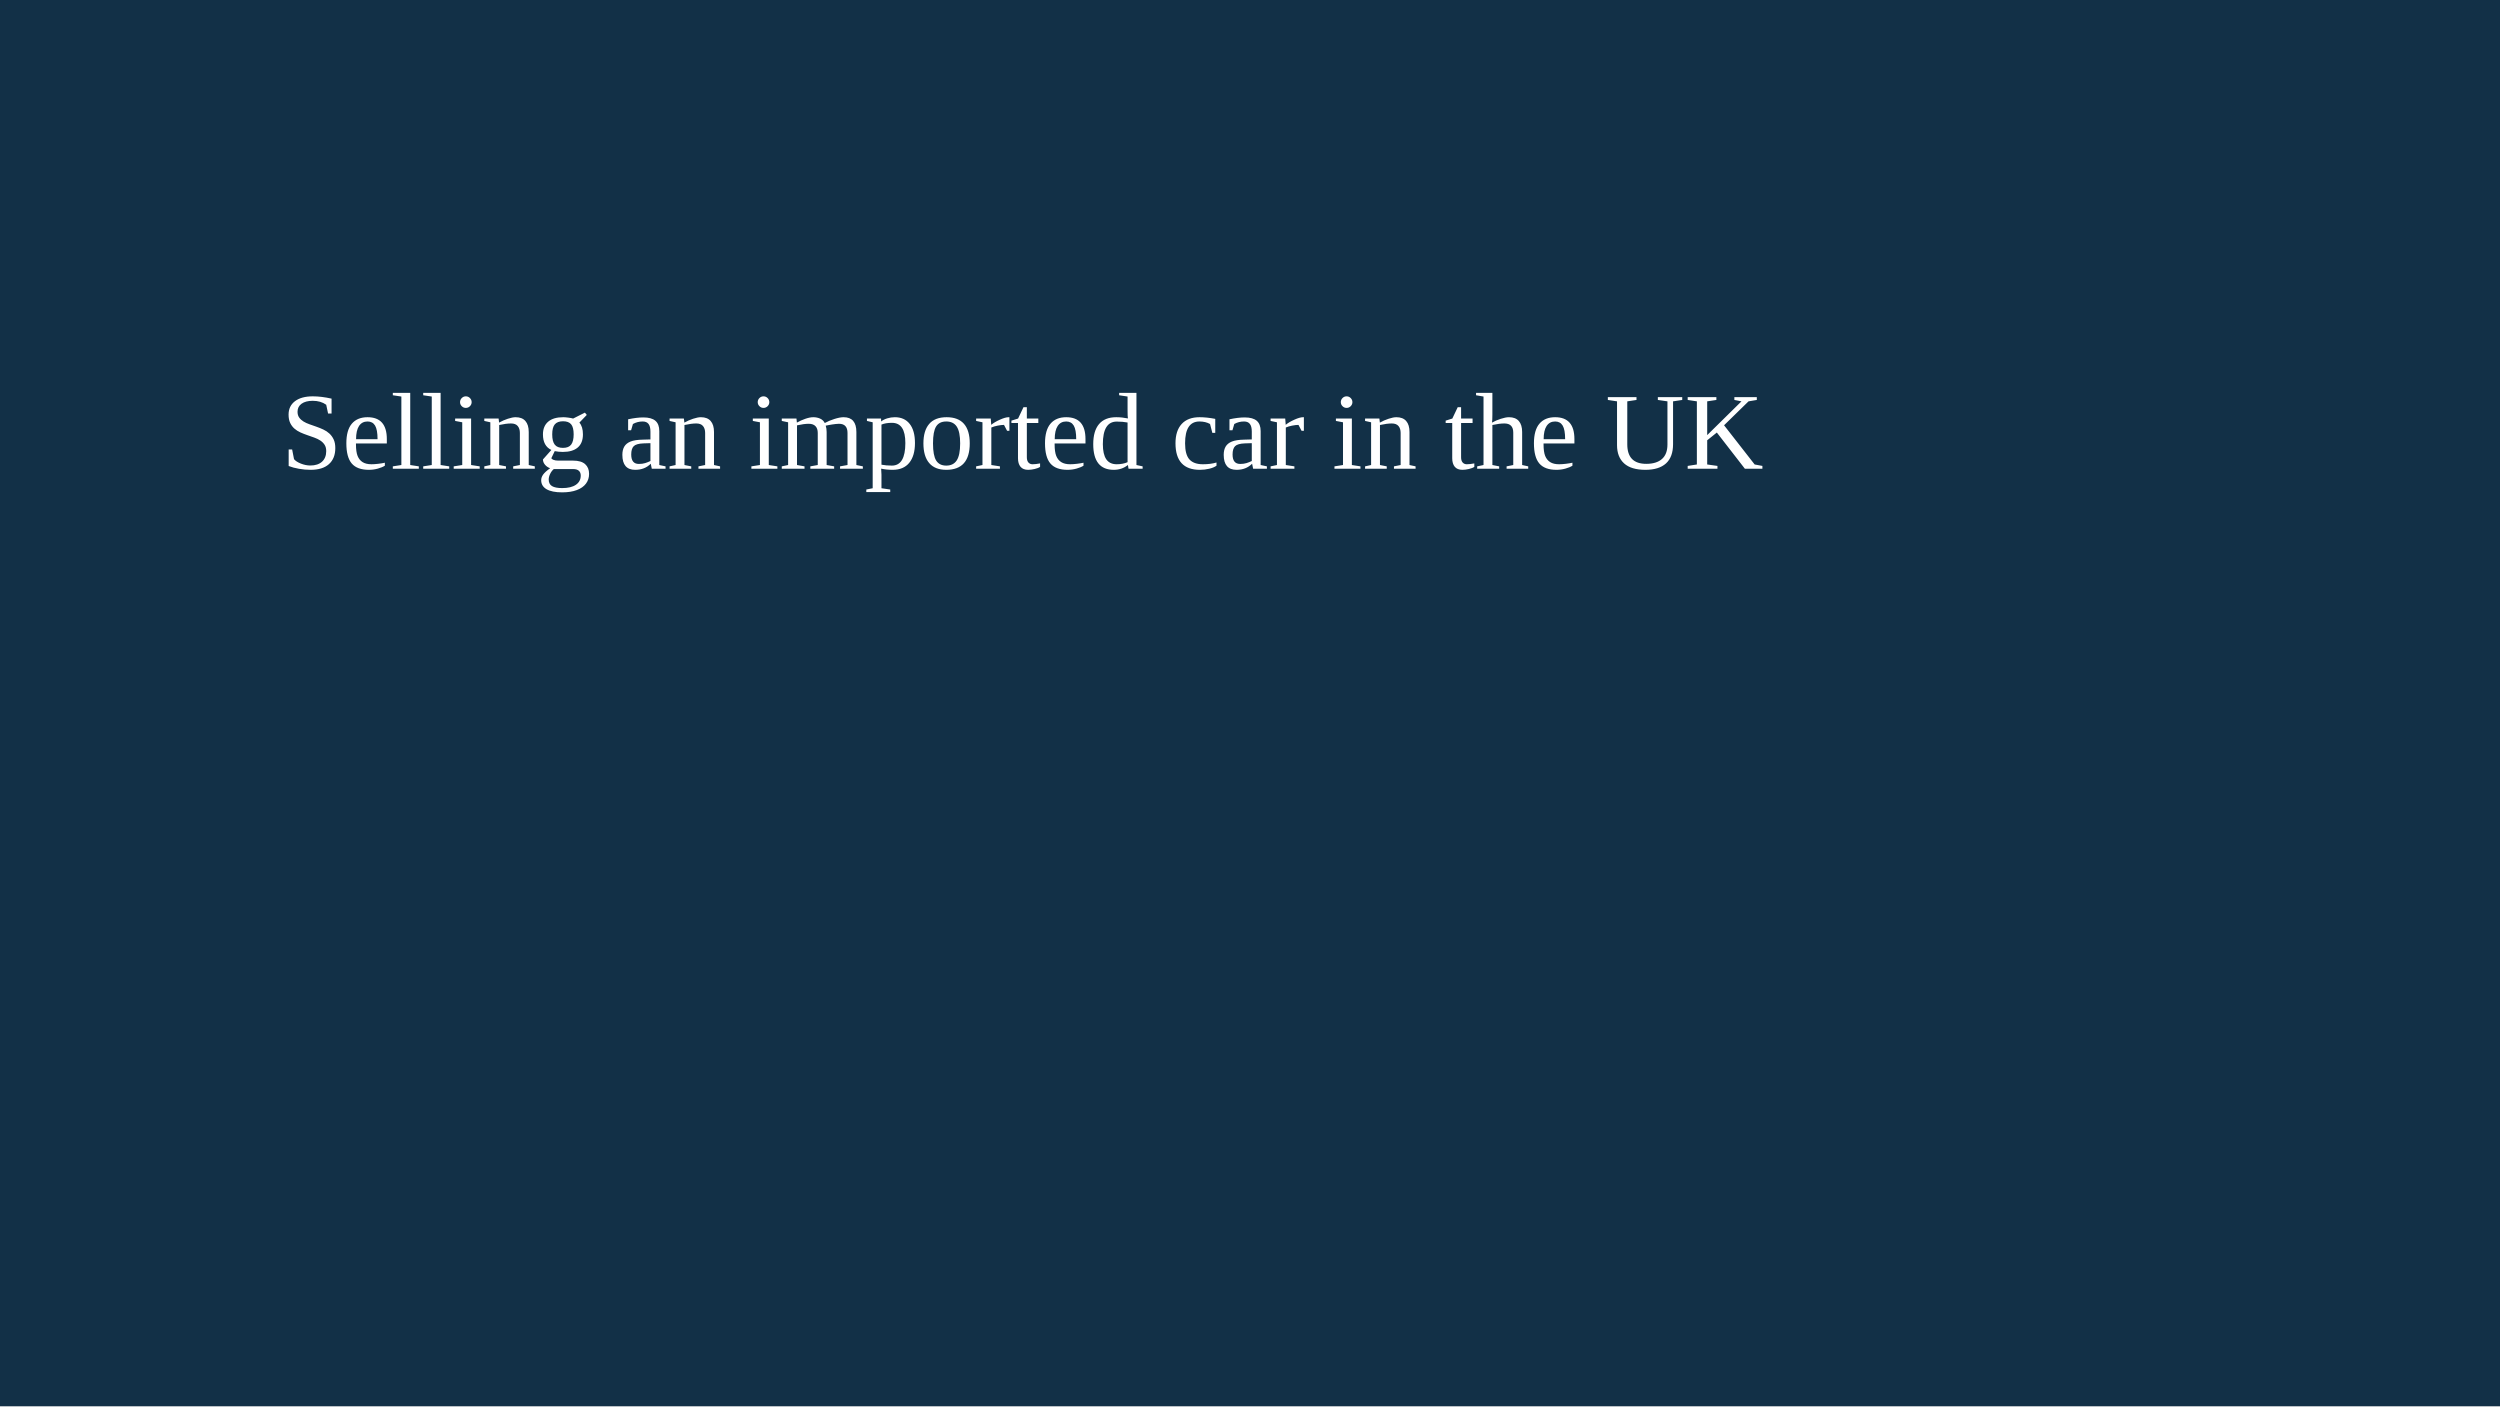
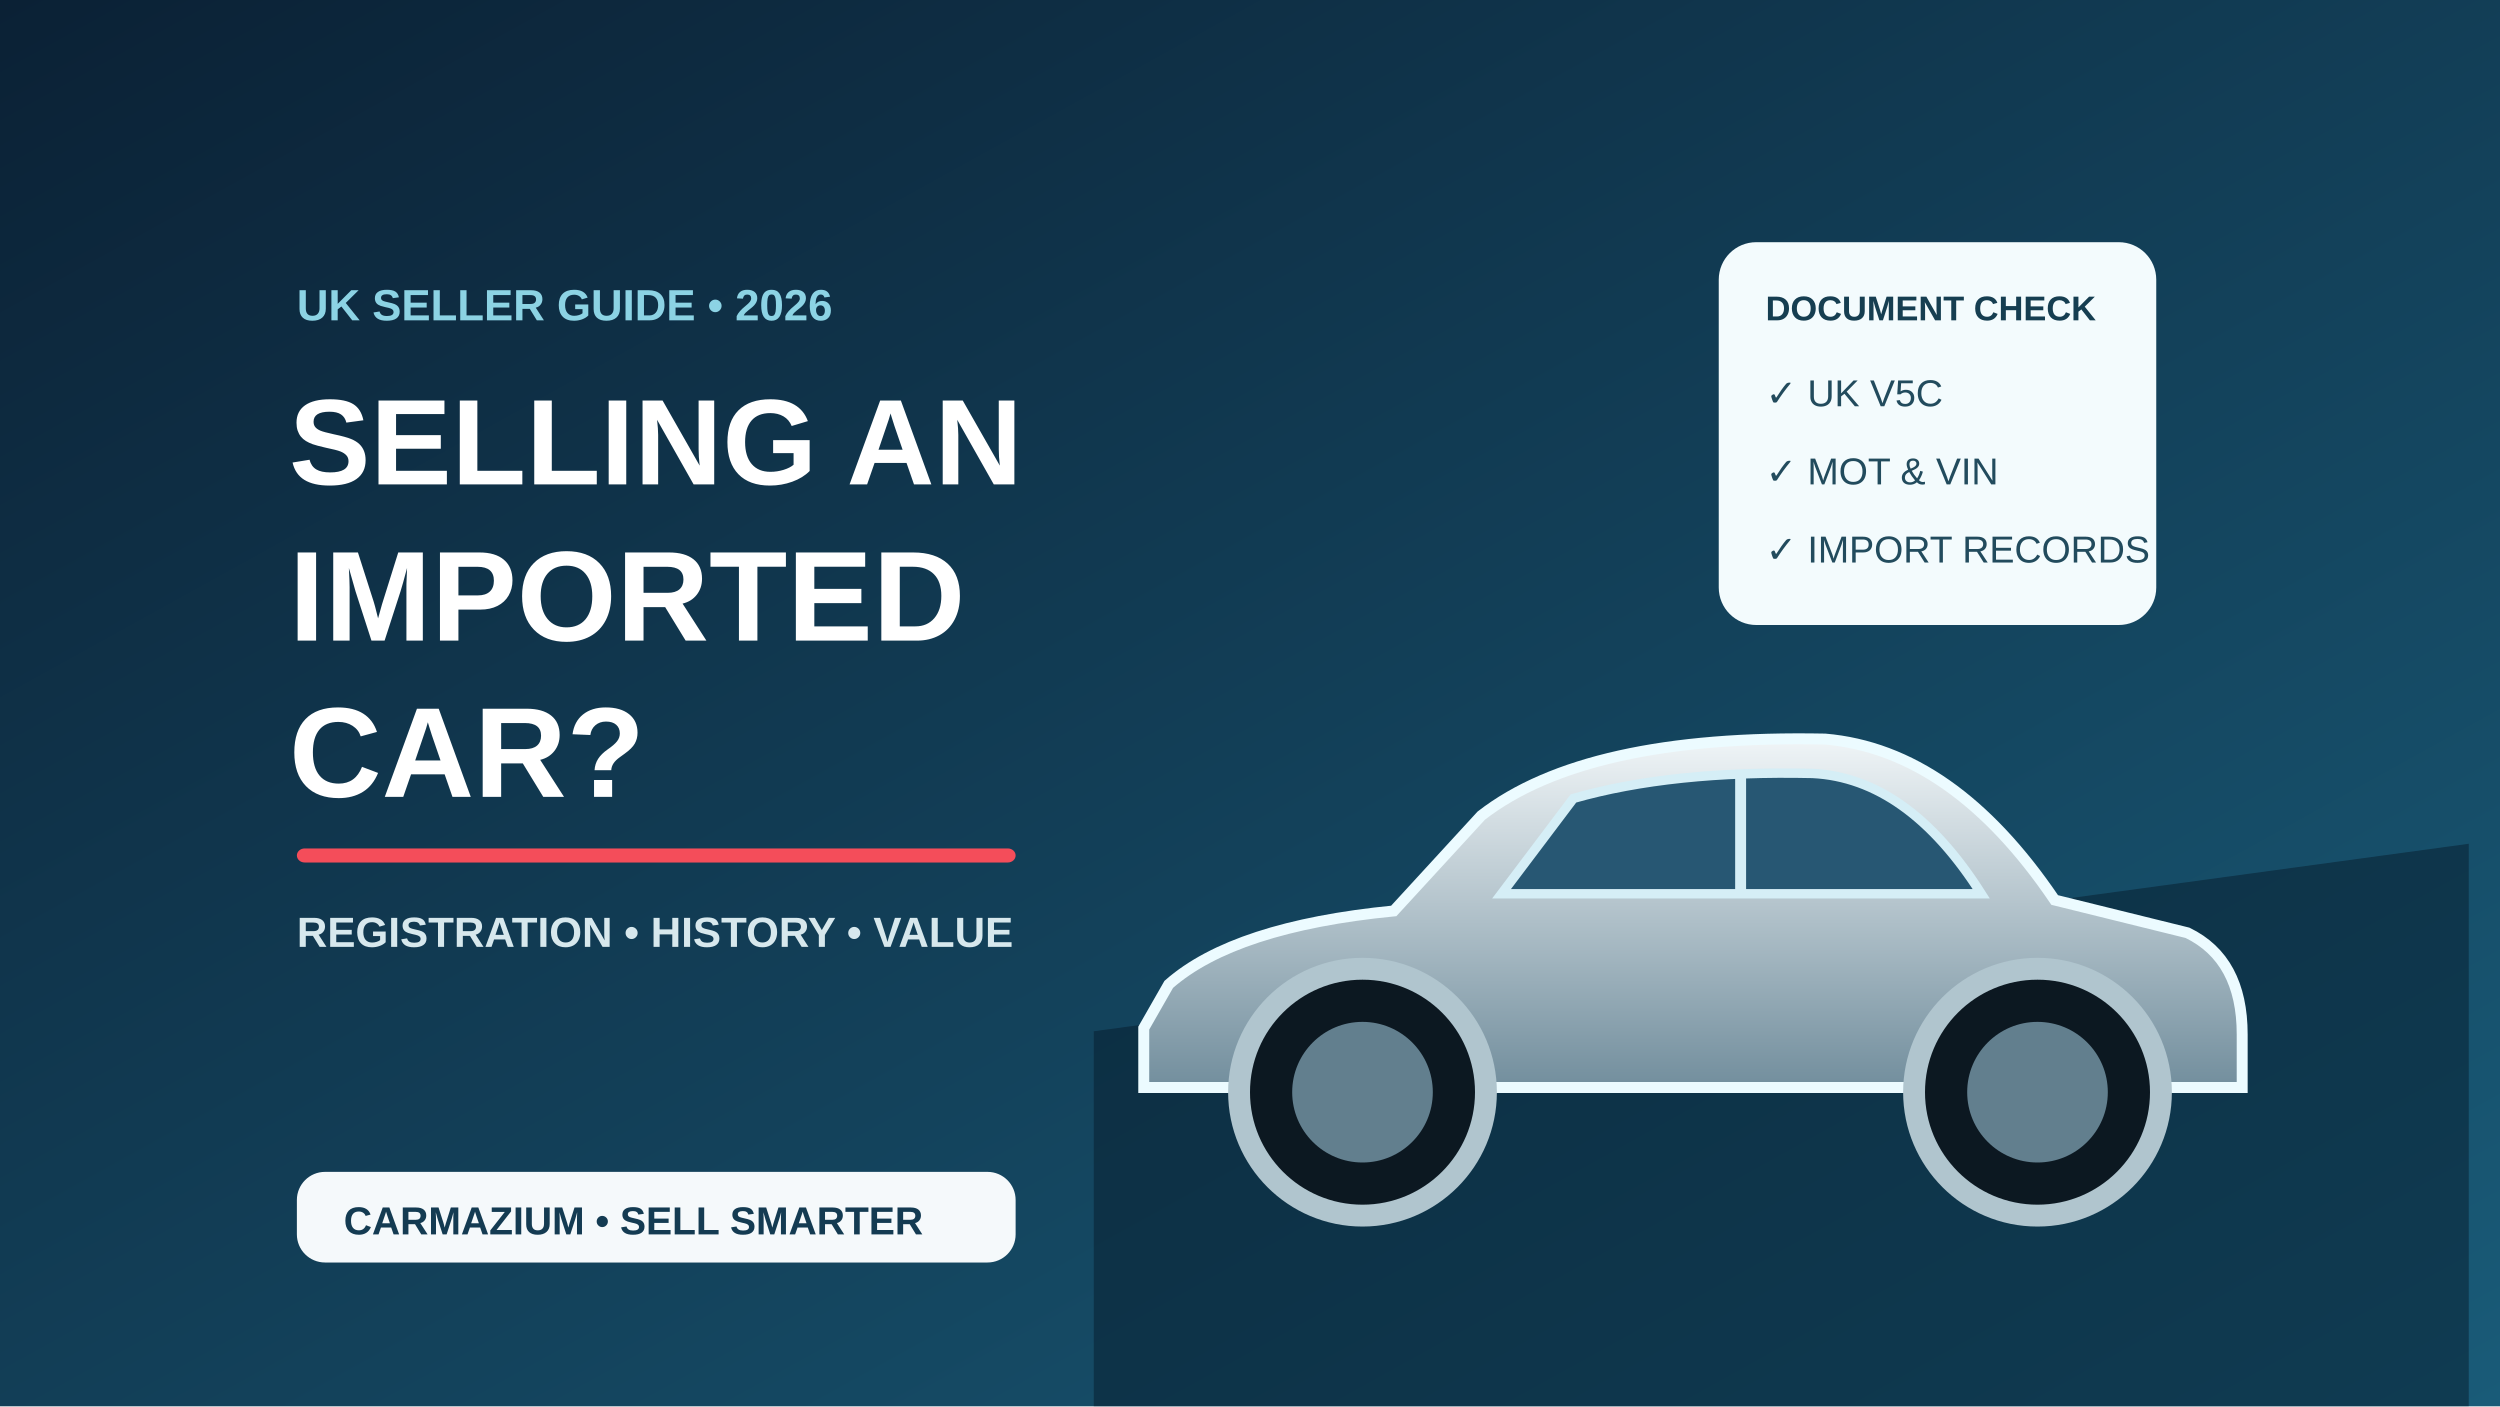
- <svg xmlns="http://www.w3.org/2000/svg" width="1600" height="900">
-   <rect width="1600" height="900" fill="#123047" />
-   <text x="180" y="300" font-size="70" fill="white">Selling an imported car in the UK</text>
+ <svg xmlns="http://www.w3.org/2000/svg" width="1600" height="900" viewBox="0 0 1600 900">
+   <defs>
+     <linearGradient id="b" x2="1" y2="1">
+       <stop stop-color="#0b2135" />
+       <stop offset="1" stop-color="#195b78" />
+     </linearGradient>
+     <linearGradient id="c" x2="0" y2="1">
+       <stop stop-color="#f0f5f7" />
+       <stop offset="1" stop-color="#728e9d" />
+     </linearGradient>
+   </defs>
+   <rect width="1600" height="900" fill="url(#b)" />
+   <path d="M700 660L1580 540V900H700Z" fill="#061b2b" opacity=".5" />
+   <text x="190" y="205" font-family="Arial" font-size="28" font-weight="bold" fill="#8cd3e4">UK SELLER GUIDE • 2026</text>
+   <text x="185" y="310" font-family="Arial" font-size="78" font-weight="900" fill="white">SELLING AN</text>
+   <text x="185" y="410" font-family="Arial" font-size="82" font-weight="900" fill="white">IMPORTED</text>
+   <text x="185" y="510" font-family="Arial" font-size="82" font-weight="900" fill="white">CAR?</text>
+   <rect x="190" y="543" width="460" height="9" rx="5" fill="#f44d5a" />
+   <text x="190" y="606" font-family="Arial" font-size="27" font-weight="bold" fill="#d7e8ed">REGISTRATION • HISTORY • VALUE</text>
+   <path d="M748 630Q790 593 892 583L948 522Q1015 470 1168 473Q1250 480 1315 576L1400 597Q1435 614 1435 662V696H732V658Z" fill="url(#c)" stroke="#ecfbff" stroke-width="7" />
+   <path d="M961 572L1007 511Q1070 493 1160 495Q1221 498 1268 572Z" fill="#275773" stroke="#d5eef6" stroke-width="6" />
+   <path d="M1114 497V574" stroke="#d5eef6" stroke-width="7" />
+   <circle cx="872" cy="699" r="79" fill="#0c1821" stroke="#b0c5ce" stroke-width="14" />
+   <circle cx="872" cy="699" r="45" fill="#627f8e" />
+   <circle cx="1304" cy="699" r="79" fill="#0c1821" stroke="#b0c5ce" stroke-width="14" />
+   <circle cx="1304" cy="699" r="45" fill="#627f8e" />
+   <rect x="1100" y="155" width="280" height="245" rx="24" fill="#f3fbfd" />
+   <text x="1130" y="205" font-family="Arial" font-size="22" font-weight="bold" fill="#163e51">DOCUMENT CHECK</text>
+   <g font-family="Arial" font-size="24" fill="#224b5d">
+     <text x="1130" y="260">✓ UK V5C</text>
+     <text x="1130" y="310">✓ MOT &amp; VIN</text>
+     <text x="1130" y="360">✓ IMPORT RECORDS</text>
+   </g>
+   <rect x="190" y="750" width="460" height="58" rx="18" fill="#f5f9fb" />
+   <text x="220" y="790" font-family="Arial" font-size="25" font-weight="bold" fill="#143b52">CARMAZIUM • SELL SMARTER</text>
</svg>
